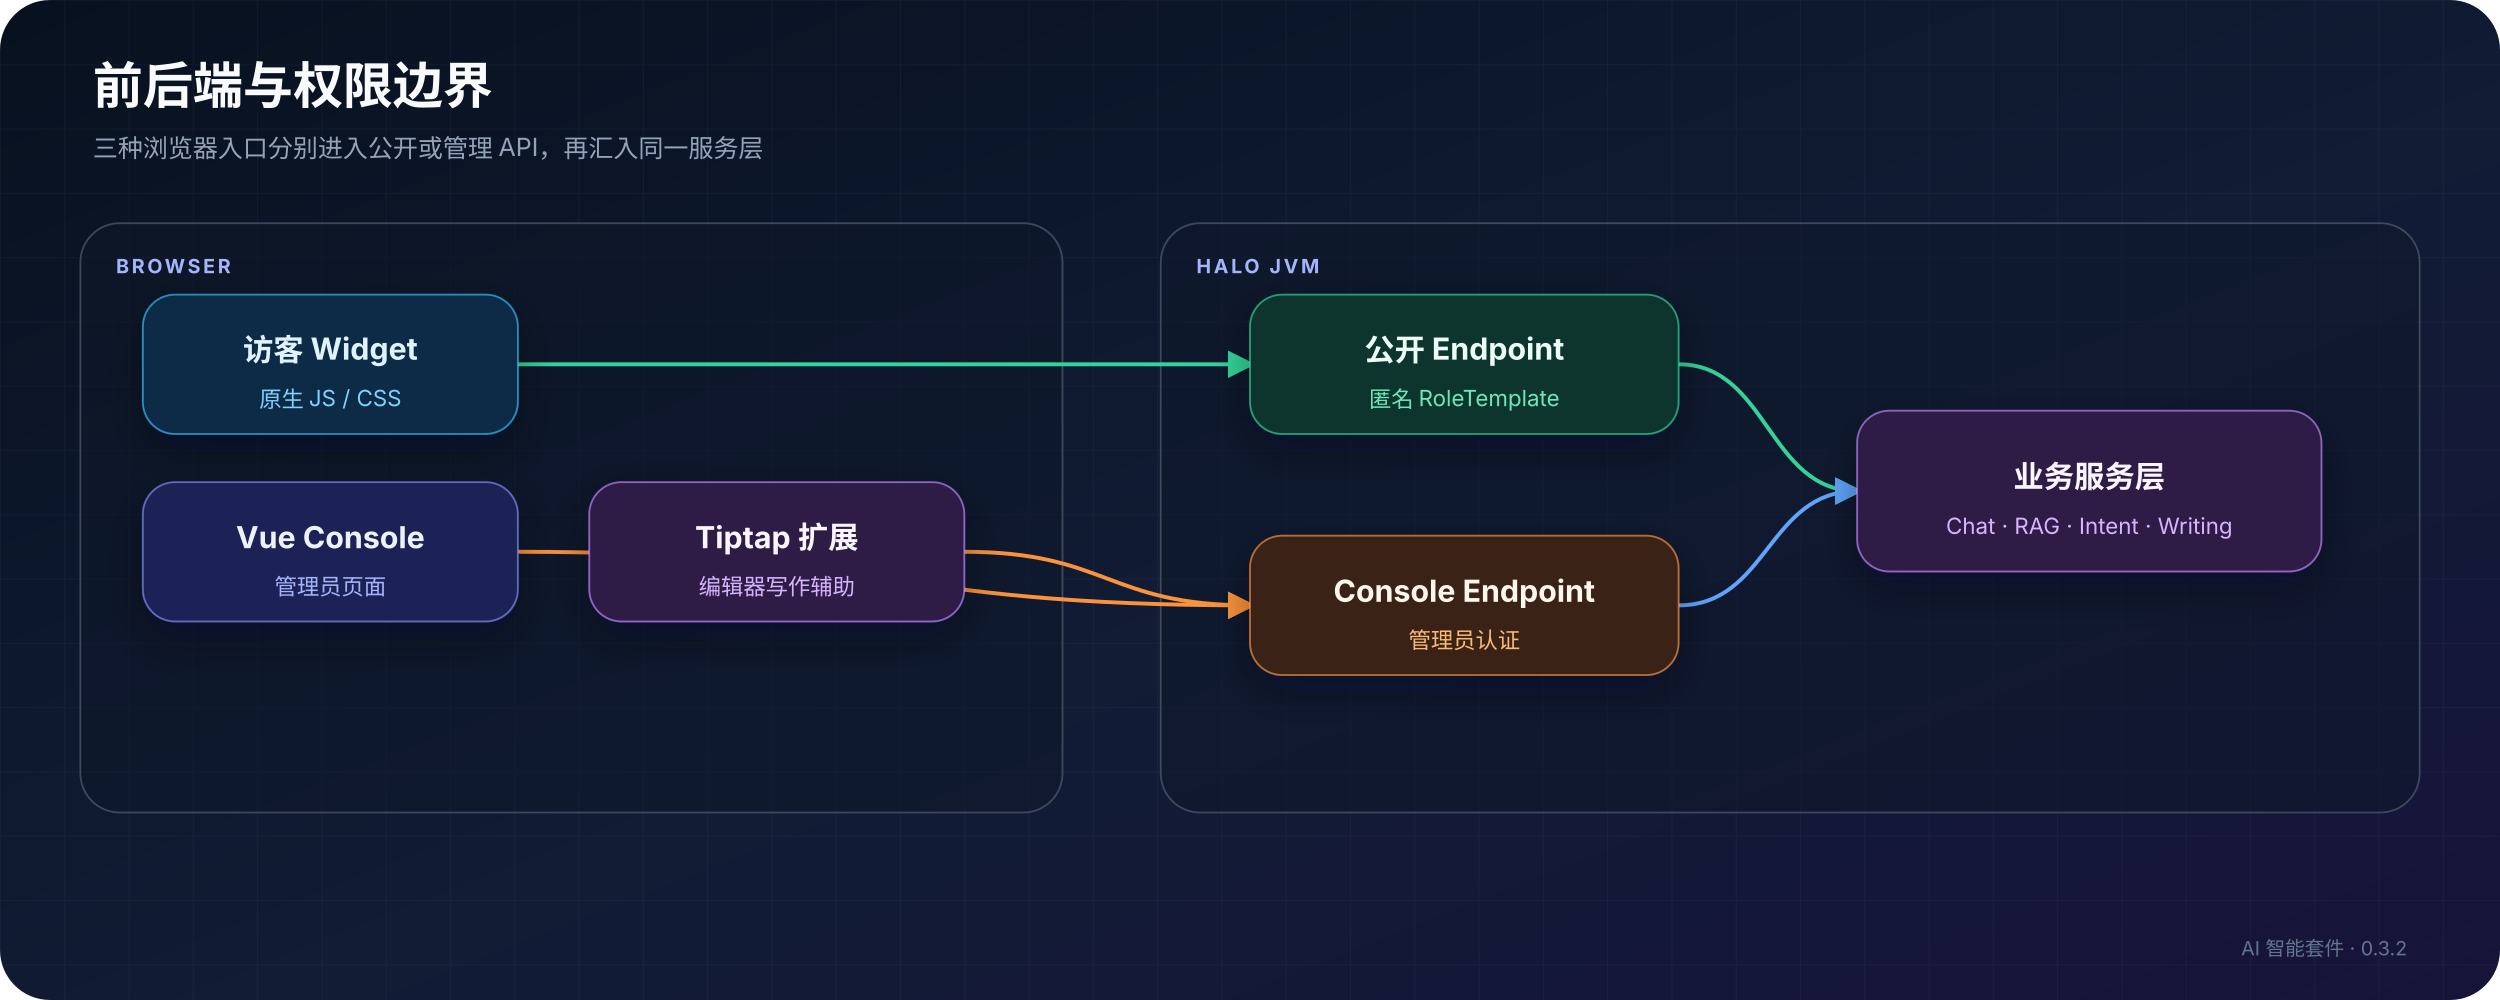
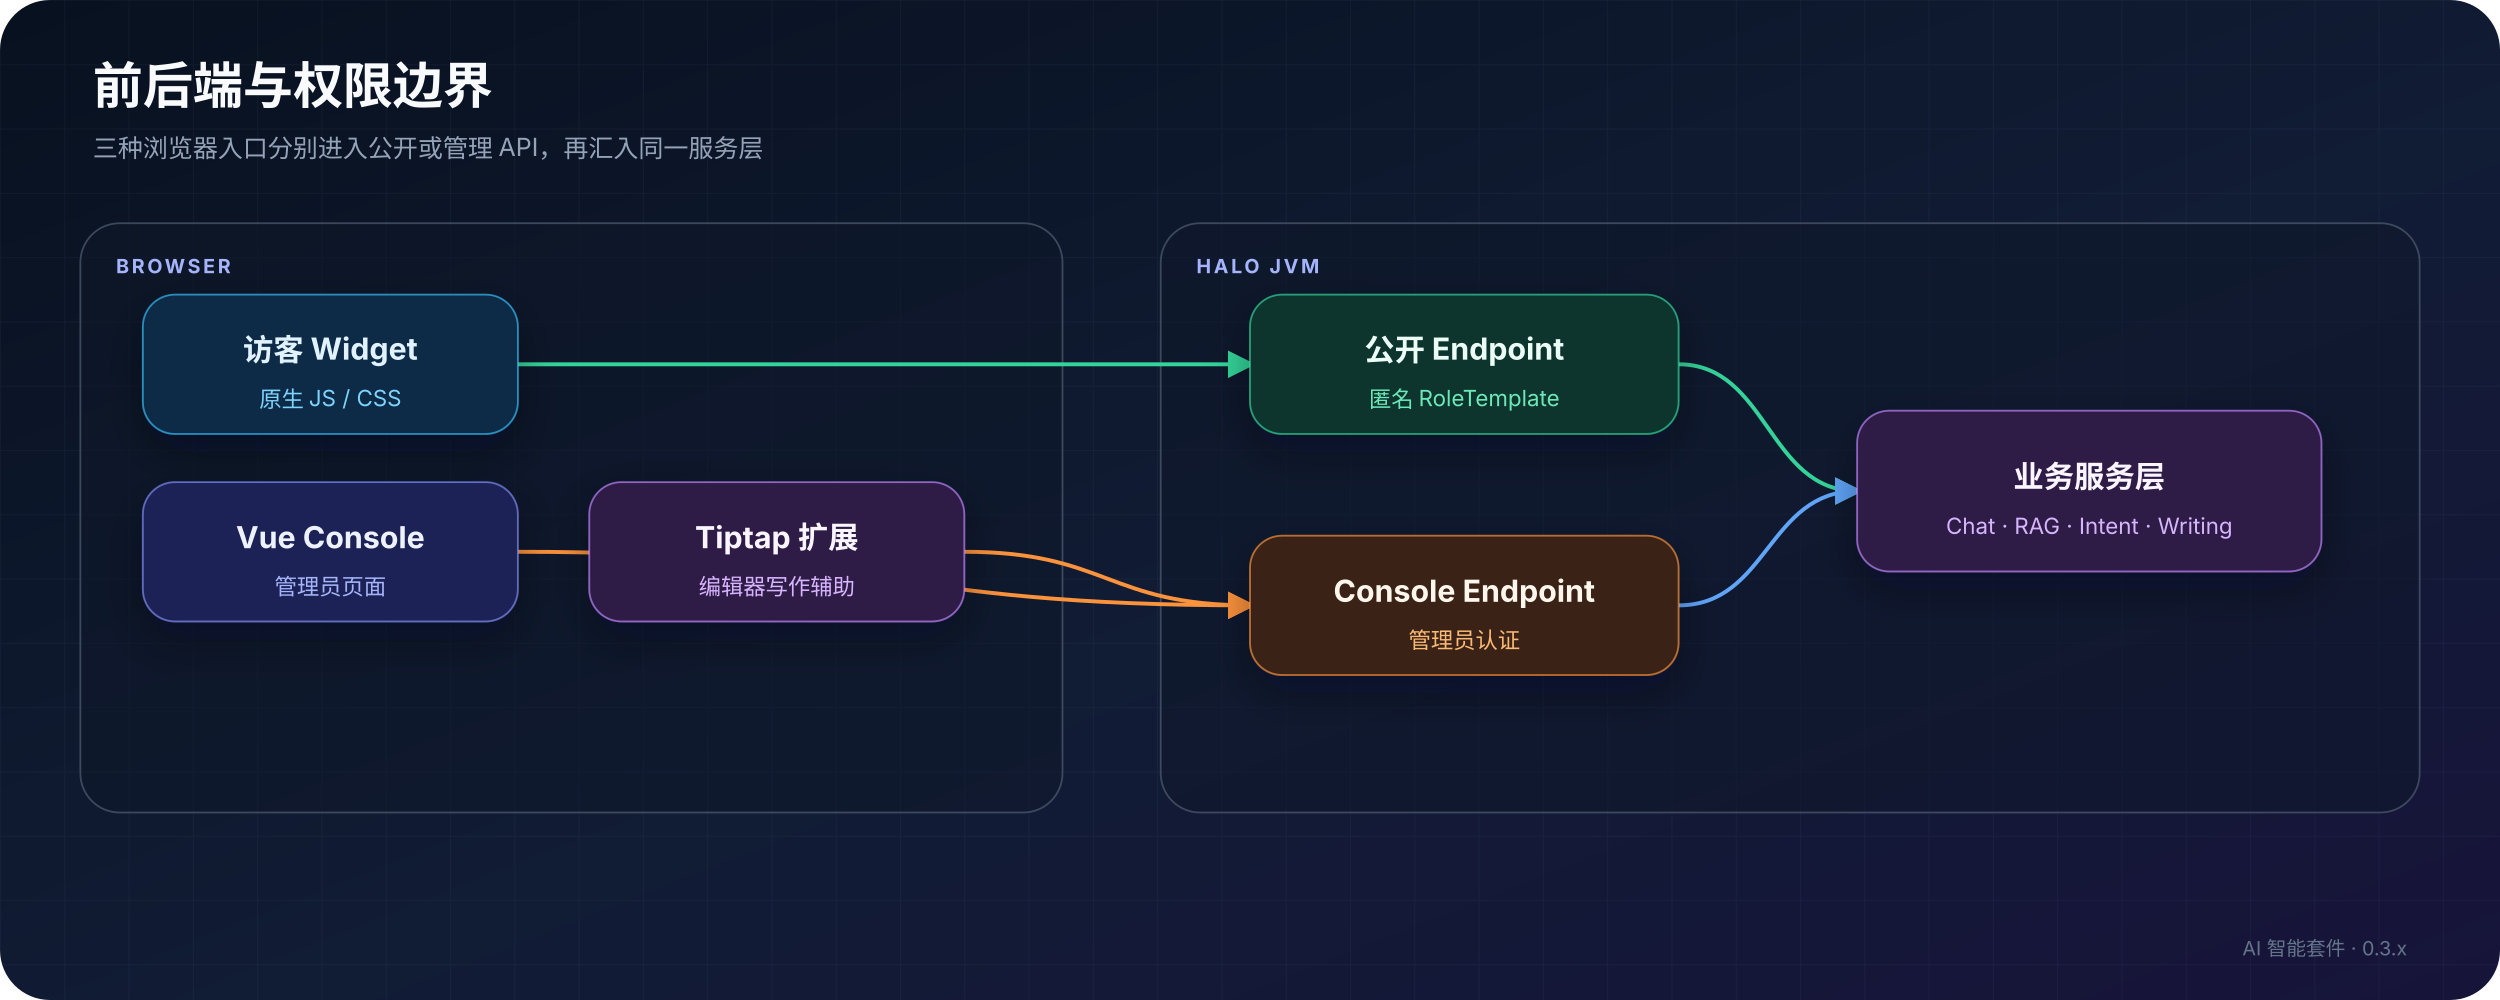
<svg xmlns="http://www.w3.org/2000/svg" width="1400" height="560" viewBox="0 0 1400 560" fill="none" role="img" aria-labelledby="diagram-title diagram-desc" preserveAspectRatio="xMidYMid meet">
  <defs>
    <linearGradient id="bg" x1="0" y1="0" x2="1" y2="1">
      <stop stop-color="#08111F" />
      <stop offset=".55" stop-color="#111C35" />
      <stop offset="1" stop-color="#17143A" />
    </linearGradient>
    <pattern id="grid" width="36" height="36" patternUnits="userSpaceOnUse">
      <path d="M36 0H0V36" fill="none" stroke="#C7D2FE" stroke-opacity=".045" />
    </pattern>
    <filter id="shadow" x="-25%" y="-30%" width="150%" height="170%">
      <feDropShadow dx="0" dy="10" stdDeviation="12" flood-color="#020617" flood-opacity=".38" />
    </filter>
    <marker id="arrow" viewBox="0 0 10 10" refX="8" refY="5" markerWidth="7" markerHeight="7" orient="auto">
      <path d="M0 0L10 5L0 10Z" fill="#60A5FA" />
    </marker>
    <marker id="arrowGreen" viewBox="0 0 10 10" refX="8" refY="5" markerWidth="7" markerHeight="7" orient="auto">
      <path d="M0 0L10 5L0 10Z" fill="#34D399" />
    </marker>
    <marker id="arrowOrange" viewBox="0 0 10 10" refX="8" refY="5" markerWidth="7" markerHeight="7" orient="auto">
      <path d="M0 0L10 5L0 10Z" fill="#FB923C" />
    </marker>
  </defs>
  <rect width="1400" height="560" rx="28" fill="url(#bg)" />
  <rect width="1400" height="560" rx="28" fill="url(#grid)" />
  <text x="52" y="58" fill="#F8FAFC" font-family="Inter, PingFang SC, Microsoft YaHei, sans-serif" font-size="28" font-weight="760">前后端与权限边界</text>
  <text x="52" y="88" fill="#94A3B8" font-family="Inter, PingFang SC, Microsoft YaHei, sans-serif" font-size="14">三种浏览器入口分别进入公开或管理 API，再汇入同一服务层</text>
  <rect x="45" y="125" width="550" height="330" rx="22" fill="#0F172A" fill-opacity=".52" stroke="#475569" stroke-opacity=".8" />
  <text x="65" y="153" fill="#A5B4FC" font-family="Inter, PingFang SC, sans-serif" font-size="11" font-weight="750" letter-spacing="1.5">BROWSER</text>
  <rect x="650" y="125" width="705" height="330" rx="22" fill="#0F172A" fill-opacity=".52" stroke="#475569" stroke-opacity=".8" />
  <text x="670" y="153" fill="#A5B4FC" font-family="Inter, PingFang SC, sans-serif" font-size="11" font-weight="750" letter-spacing="1.5">HALO JVM</text>
  <path d="M290 204 C495 204,495 204,700 204" stroke="#34D399" stroke-width="2.2" fill="none" marker-end="url(#arrowGreen)" />
  <path d="M290 309 C495 309,495 339,700 339" stroke="#FB923C" stroke-width="2.2" fill="none" marker-end="url(#arrowOrange)" />
  <path d="M540 309 C620 309,620 339,700 339" stroke="#FB923C" stroke-width="2.2" fill="none" marker-end="url(#arrowOrange)" />
  <path d="M940 204 C990 204,990 275,1040 275" stroke="#34D399" stroke-width="2.2" fill="none" marker-end="url(#arrowGreen)" />
  <path d="M940 339 C990 339,990 275,1040 275" stroke="#60A5FA" stroke-width="2.2" fill="none" marker-end="url(#arrow)" />
  <g filter="url(#shadow)">
    <rect x="80" y="165" width="210" height="78" rx="18" fill="#0D2A47" stroke="#38BDF8" stroke-opacity=".68" />
    <text x="185" y="202" text-anchor="middle" fill="#E0F2FE" font-family="Inter, PingFang SC, Microsoft YaHei, sans-serif" font-size="17" font-weight="720">访客 Widget</text>
    <text x="185" y="228" text-anchor="middle" fill="#7DD3FC" font-family="Inter, PingFang SC, Microsoft YaHei, sans-serif" font-size="12.5">原生 JS / CSS</text>
  </g>
  <g filter="url(#shadow)">
    <rect x="80" y="270" width="210" height="78" rx="18" fill="#1E2455" stroke="#818CF8" stroke-opacity=".68" />
    <text x="185" y="307" text-anchor="middle" fill="#EEF2FF" font-family="Inter, PingFang SC, Microsoft YaHei, sans-serif" font-size="17" font-weight="720">Vue Console</text>
    <text x="185" y="333" text-anchor="middle" fill="#A5B4FC" font-family="Inter, PingFang SC, Microsoft YaHei, sans-serif" font-size="12.5">管理员页面</text>
  </g>
  <g filter="url(#shadow)">
    <rect x="330" y="270" width="210" height="78" rx="18" fill="#2D1D46" stroke="#C084FC" stroke-opacity=".68" />
    <text x="435" y="307" text-anchor="middle" fill="#FAF5FF" font-family="Inter, PingFang SC, Microsoft YaHei, sans-serif" font-size="17" font-weight="720">Tiptap 扩展</text>
    <text x="435" y="333" text-anchor="middle" fill="#D8B4FE" font-family="Inter, PingFang SC, Microsoft YaHei, sans-serif" font-size="12.5">编辑器写作辅助</text>
  </g>
  <g filter="url(#shadow)">
    <rect x="700" y="165" width="240" height="78" rx="18" fill="#0B352F" stroke="#34D399" stroke-opacity=".68" />
    <text x="820" y="202" text-anchor="middle" fill="#ECFDF5" font-family="Inter, PingFang SC, Microsoft YaHei, sans-serif" font-size="17" font-weight="720">公开 Endpoint</text>
    <text x="820" y="228" text-anchor="middle" fill="#6EE7B7" font-family="Inter, PingFang SC, Microsoft YaHei, sans-serif" font-size="12.5">匿名 RoleTemplate</text>
  </g>
  <g filter="url(#shadow)">
    <rect x="700" y="300" width="240" height="78" rx="18" fill="#3A2416" stroke="#FB923C" stroke-opacity=".68" />
    <text x="820" y="337" text-anchor="middle" fill="#FFF7ED" font-family="Inter, PingFang SC, Microsoft YaHei, sans-serif" font-size="17" font-weight="720">Console Endpoint</text>
    <text x="820" y="363" text-anchor="middle" fill="#FDBA74" font-family="Inter, PingFang SC, Microsoft YaHei, sans-serif" font-size="12.5">管理员认证</text>
  </g>
  <g filter="url(#shadow)">
    <rect x="1040" y="230" width="260" height="90" rx="18" fill="#2D1D46" stroke="#C084FC" stroke-opacity=".68" />
    <text x="1170" y="273" text-anchor="middle" fill="#FAF5FF" font-family="Inter, PingFang SC, Microsoft YaHei, sans-serif" font-size="17" font-weight="720">业务服务层</text>
    <text x="1170" y="299" text-anchor="middle" fill="#D8B4FE" font-family="Inter, PingFang SC, Microsoft YaHei, sans-serif" font-size="12.5">Chat · RAG · Intent · Writing</text>
  </g>
-   <text x="1348" y="535" text-anchor="end" fill="#64748B" font-family="Inter, PingFang SC, sans-serif" font-size="11">AI 智能套件 · 0.3.2</text>
+   <text x="1348" y="535" text-anchor="end" fill="#64748B" font-family="Inter, PingFang SC, sans-serif" font-size="11">AI 智能套件 · 0.3.x</text>
</svg>
